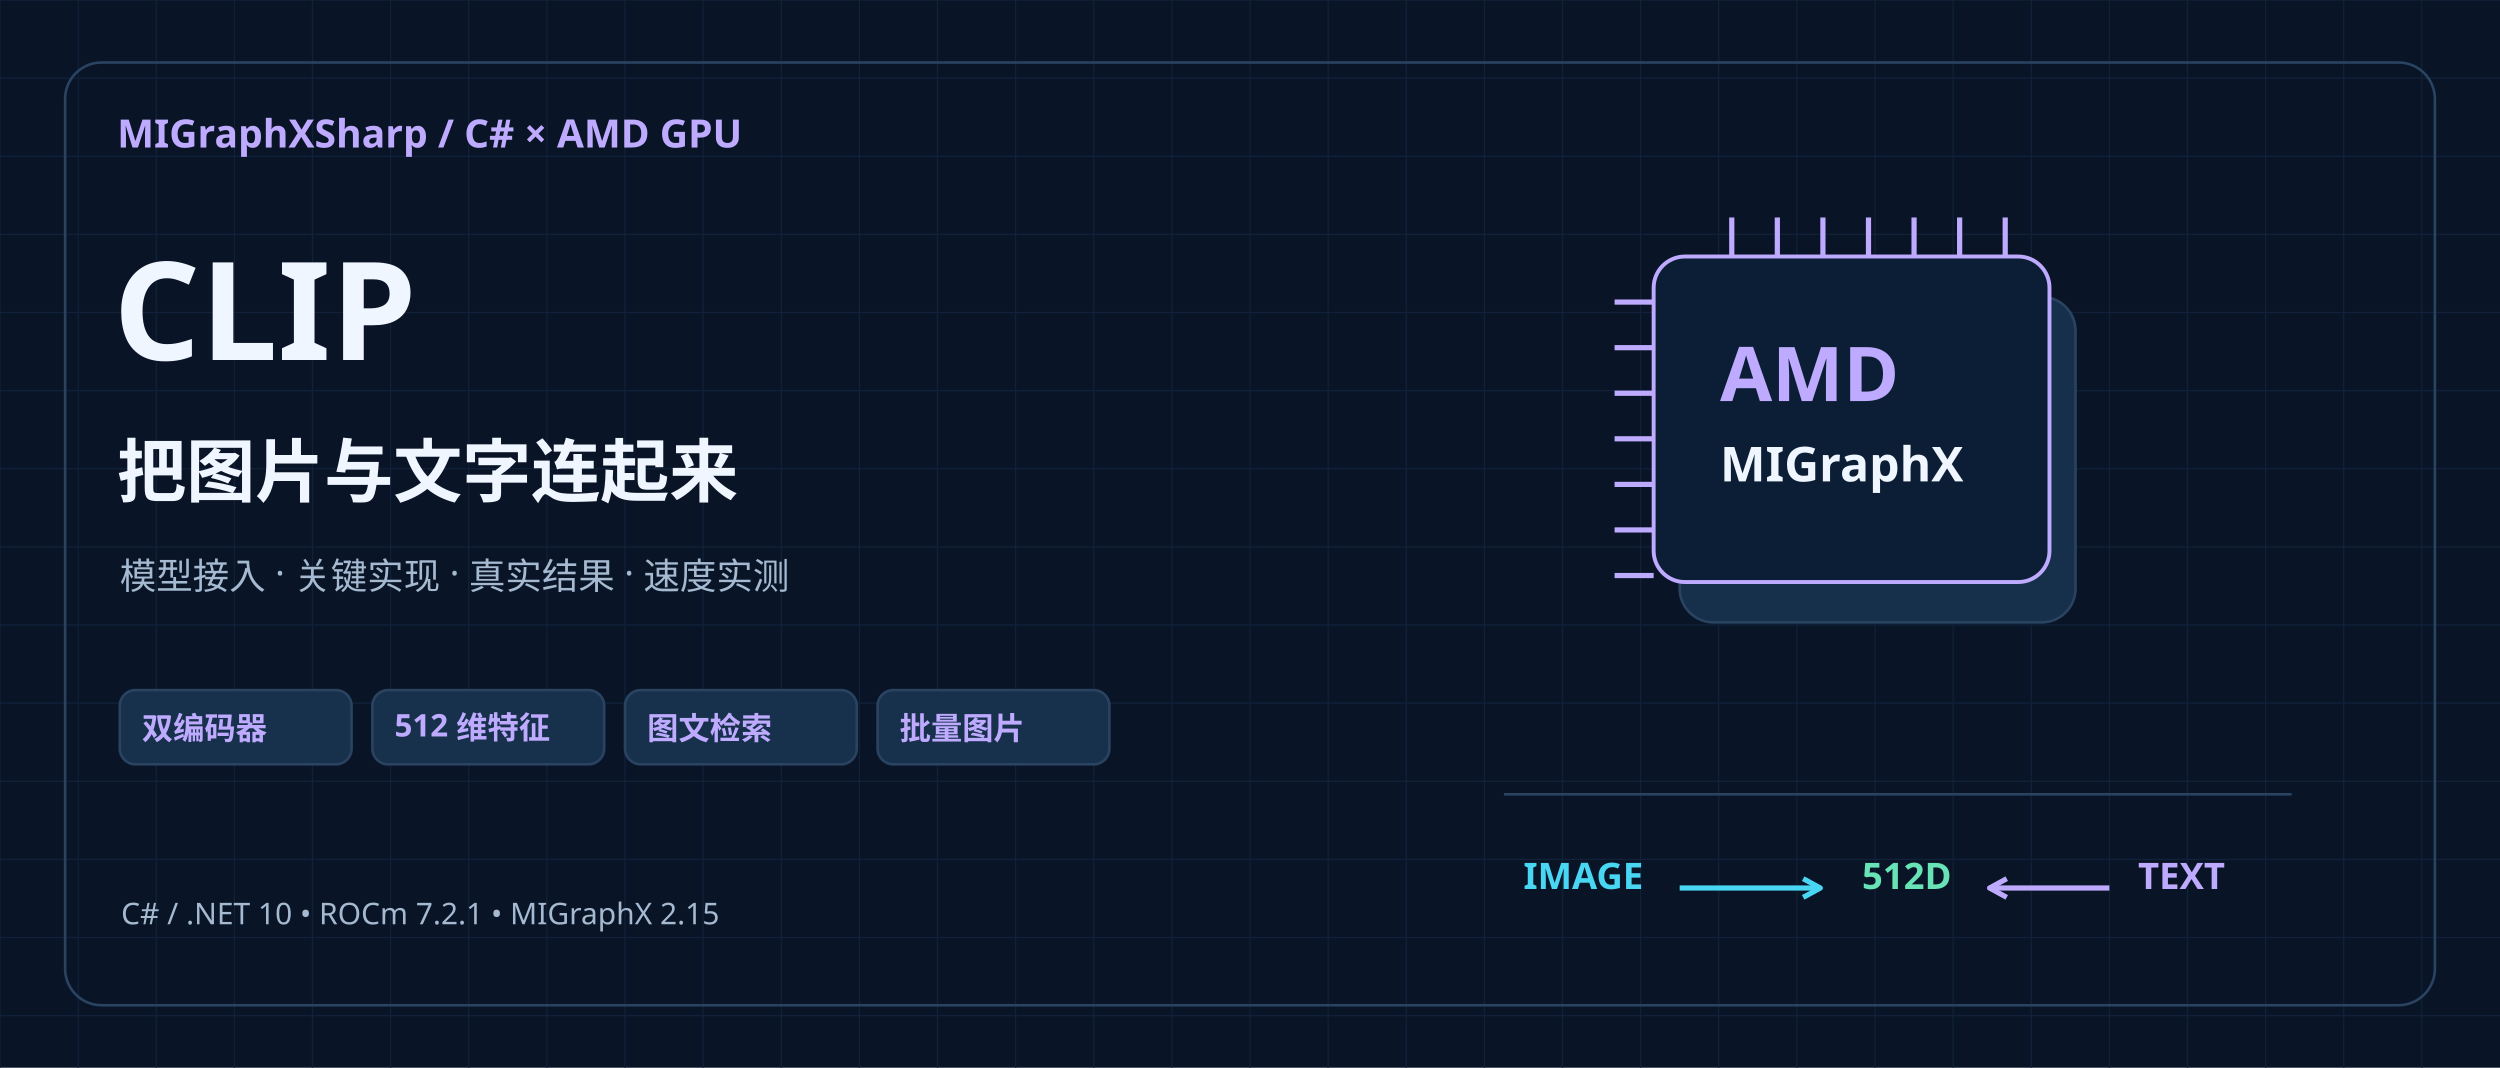
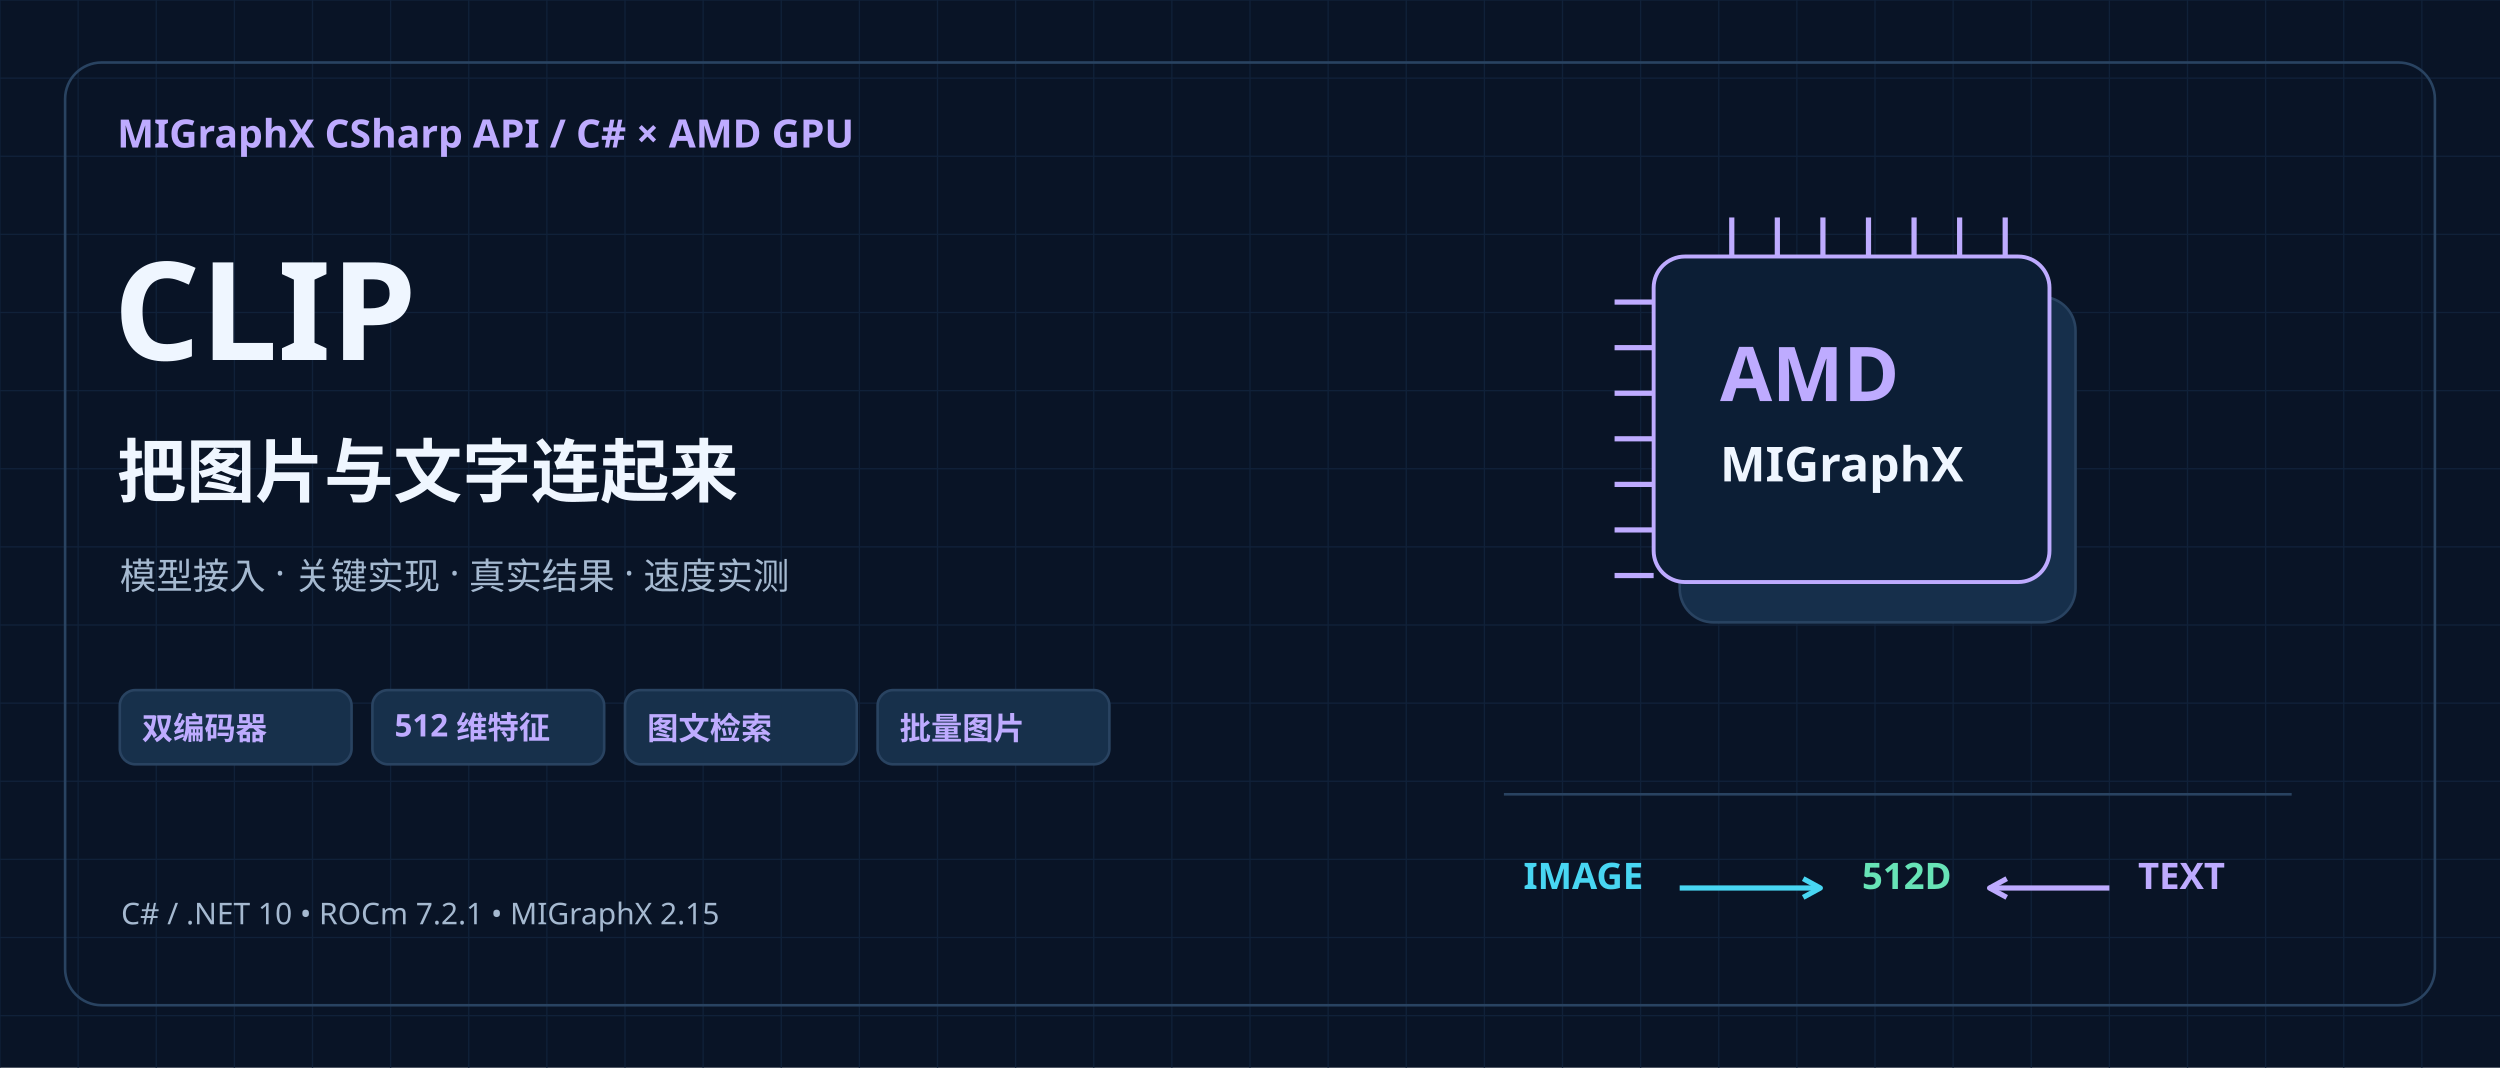
<svg xmlns="http://www.w3.org/2000/svg" width="1920" height="820" viewBox="0 0 1920 820">
  <rect width="1920" height="820" fill="#091426" />
  <polyline points="0,0 0,820" fill="none" stroke="#102139" stroke-width="1" stroke-linejoin="round" />
  <polyline points="60,0 60,820" fill="none" stroke="#102139" stroke-width="1" stroke-linejoin="round" />
  <polyline points="120,0 120,820" fill="none" stroke="#102139" stroke-width="1" stroke-linejoin="round" />
  <polyline points="180,0 180,820" fill="none" stroke="#102139" stroke-width="1" stroke-linejoin="round" />
  <polyline points="240,0 240,820" fill="none" stroke="#102139" stroke-width="1" stroke-linejoin="round" />
  <polyline points="300,0 300,820" fill="none" stroke="#102139" stroke-width="1" stroke-linejoin="round" />
  <polyline points="360,0 360,820" fill="none" stroke="#102139" stroke-width="1" stroke-linejoin="round" />
  <polyline points="420,0 420,820" fill="none" stroke="#102139" stroke-width="1" stroke-linejoin="round" />
  <polyline points="480,0 480,820" fill="none" stroke="#102139" stroke-width="1" stroke-linejoin="round" />
  <polyline points="540,0 540,820" fill="none" stroke="#102139" stroke-width="1" stroke-linejoin="round" />
  <polyline points="600,0 600,820" fill="none" stroke="#102139" stroke-width="1" stroke-linejoin="round" />
  <polyline points="660,0 660,820" fill="none" stroke="#102139" stroke-width="1" stroke-linejoin="round" />
  <polyline points="720,0 720,820" fill="none" stroke="#102139" stroke-width="1" stroke-linejoin="round" />
  <polyline points="780,0 780,820" fill="none" stroke="#102139" stroke-width="1" stroke-linejoin="round" />
  <polyline points="840,0 840,820" fill="none" stroke="#102139" stroke-width="1" stroke-linejoin="round" />
  <polyline points="900,0 900,820" fill="none" stroke="#102139" stroke-width="1" stroke-linejoin="round" />
  <polyline points="960,0 960,820" fill="none" stroke="#102139" stroke-width="1" stroke-linejoin="round" />
  <polyline points="1020,0 1020,820" fill="none" stroke="#102139" stroke-width="1" stroke-linejoin="round" />
  <polyline points="1080,0 1080,820" fill="none" stroke="#102139" stroke-width="1" stroke-linejoin="round" />
  <polyline points="1140,0 1140,820" fill="none" stroke="#102139" stroke-width="1" stroke-linejoin="round" />
  <polyline points="1200,0 1200,820" fill="none" stroke="#102139" stroke-width="1" stroke-linejoin="round" />
  <polyline points="1260,0 1260,820" fill="none" stroke="#102139" stroke-width="1" stroke-linejoin="round" />
  <polyline points="1320,0 1320,820" fill="none" stroke="#102139" stroke-width="1" stroke-linejoin="round" />
  <polyline points="1380,0 1380,820" fill="none" stroke="#102139" stroke-width="1" stroke-linejoin="round" />
  <polyline points="1440,0 1440,820" fill="none" stroke="#102139" stroke-width="1" stroke-linejoin="round" />
  <polyline points="1500,0 1500,820" fill="none" stroke="#102139" stroke-width="1" stroke-linejoin="round" />
  <polyline points="1560,0 1560,820" fill="none" stroke="#102139" stroke-width="1" stroke-linejoin="round" />
  <polyline points="1620,0 1620,820" fill="none" stroke="#102139" stroke-width="1" stroke-linejoin="round" />
  <polyline points="1680,0 1680,820" fill="none" stroke="#102139" stroke-width="1" stroke-linejoin="round" />
  <polyline points="1740,0 1740,820" fill="none" stroke="#102139" stroke-width="1" stroke-linejoin="round" />
  <polyline points="1800,0 1800,820" fill="none" stroke="#102139" stroke-width="1" stroke-linejoin="round" />
  <polyline points="1860,0 1860,820" fill="none" stroke="#102139" stroke-width="1" stroke-linejoin="round" />
  <polyline points="0,0 1920,0" fill="none" stroke="#102139" stroke-width="1" stroke-linejoin="round" />
  <polyline points="0,60 1920,60" fill="none" stroke="#102139" stroke-width="1" stroke-linejoin="round" />
  <polyline points="0,120 1920,120" fill="none" stroke="#102139" stroke-width="1" stroke-linejoin="round" />
  <polyline points="0,180 1920,180" fill="none" stroke="#102139" stroke-width="1" stroke-linejoin="round" />
  <polyline points="0,240 1920,240" fill="none" stroke="#102139" stroke-width="1" stroke-linejoin="round" />
  <polyline points="0,300 1920,300" fill="none" stroke="#102139" stroke-width="1" stroke-linejoin="round" />
  <polyline points="0,360 1920,360" fill="none" stroke="#102139" stroke-width="1" stroke-linejoin="round" />
  <polyline points="0,420 1920,420" fill="none" stroke="#102139" stroke-width="1" stroke-linejoin="round" />
  <polyline points="0,480 1920,480" fill="none" stroke="#102139" stroke-width="1" stroke-linejoin="round" />
  <polyline points="0,540 1920,540" fill="none" stroke="#102139" stroke-width="1" stroke-linejoin="round" />
  <polyline points="0,600 1920,600" fill="none" stroke="#102139" stroke-width="1" stroke-linejoin="round" />
  <polyline points="0,660 1920,660" fill="none" stroke="#102139" stroke-width="1" stroke-linejoin="round" />
  <polyline points="0,720 1920,720" fill="none" stroke="#102139" stroke-width="1" stroke-linejoin="round" />
  <polyline points="0,780 1920,780" fill="none" stroke="#102139" stroke-width="1" stroke-linejoin="round" />
  <rect x="50" y="48" width="1820" height="724" rx="28" fill="none" stroke="#294361" stroke-width="2" />
-   <text x="90" y="90" font-size="30" fill="#beabff" font-family="Microsoft YaHei" font-weight="700" dominant-baseline="text-before-edge">MIGraphXSharp   /   C# × AMD GPU</text>
+   <text x="90" y="90" font-size="30" fill="#beabff" font-family="Microsoft YaHei" font-weight="700" dominant-baseline="text-before-edge">MIGraphX CSharp API   /   C# × AMD GPU</text>
  <text x="87" y="195" font-size="105" fill="#eff6ff" font-family="Microsoft YaHei" font-weight="700" dominant-baseline="text-before-edge">CLIP</text>
  <text x="90" y="335" font-size="53" fill="#eff6ff" font-family="Microsoft YaHei" font-weight="700" dominant-baseline="text-before-edge">把图片与文字连起来</text>
  <text x="92" y="428" font-size="28" fill="#a5b9d0" font-family="Microsoft YaHei" font-weight="400" dominant-baseline="text-before-edge">模型接入 · 关键实现 · 真实结果 · 速度实测</text>
  <rect x="1290" y="228" width="304" height="250" rx="26" fill="#162f4b" stroke="#294361" stroke-width="2" />
  <rect x="1270" y="197" width="304" height="250" rx="24" fill="#0c1e35" stroke="#beabff" stroke-width="3" />
  <polyline points="1330,167 1330,197" fill="none" stroke="#beabff" stroke-width="4" stroke-linejoin="round" />
  <polyline points="1240,232 1270,232" fill="none" stroke="#beabff" stroke-width="4" stroke-linejoin="round" />
  <polyline points="1365,167 1365,197" fill="none" stroke="#beabff" stroke-width="4" stroke-linejoin="round" />
  <polyline points="1240,267 1270,267" fill="none" stroke="#beabff" stroke-width="4" stroke-linejoin="round" />
  <polyline points="1400,167 1400,197" fill="none" stroke="#beabff" stroke-width="4" stroke-linejoin="round" />
  <polyline points="1240,302 1270,302" fill="none" stroke="#beabff" stroke-width="4" stroke-linejoin="round" />
  <polyline points="1435,167 1435,197" fill="none" stroke="#beabff" stroke-width="4" stroke-linejoin="round" />
  <polyline points="1240,337 1270,337" fill="none" stroke="#beabff" stroke-width="4" stroke-linejoin="round" />
  <polyline points="1470,167 1470,197" fill="none" stroke="#beabff" stroke-width="4" stroke-linejoin="round" />
  <polyline points="1240,372 1270,372" fill="none" stroke="#beabff" stroke-width="4" stroke-linejoin="round" />
  <polyline points="1505,167 1505,197" fill="none" stroke="#beabff" stroke-width="4" stroke-linejoin="round" />
  <polyline points="1240,407 1270,407" fill="none" stroke="#beabff" stroke-width="4" stroke-linejoin="round" />
  <polyline points="1540,167 1540,197" fill="none" stroke="#beabff" stroke-width="4" stroke-linejoin="round" />
  <polyline points="1240,442 1270,442" fill="none" stroke="#beabff" stroke-width="4" stroke-linejoin="round" />
  <text x="1321" y="263" font-size="58" fill="#beabff" font-family="Microsoft YaHei" font-weight="700" dominant-baseline="text-before-edge">AMD</text>
  <text x="1321" y="341" font-size="37" fill="#eff6ff" font-family="Microsoft YaHei" font-weight="700" dominant-baseline="text-before-edge">MIGraphX</text>
  <rect x="92" y="530" width="178" height="57" rx="12" fill="#17304b" stroke="#294361" stroke-width="2" />
  <text x="109" y="547" font-size="24" fill="#beabff" font-family="Microsoft YaHei" font-weight="700" dominant-baseline="text-before-edge">双编码器</text>
  <rect x="286" y="530" width="178" height="57" rx="12" fill="#17304b" stroke="#294361" stroke-width="2" />
  <text x="303" y="547" font-size="24" fill="#beabff" font-family="Microsoft YaHei" font-weight="700" dominant-baseline="text-before-edge">512 维特征</text>
  <rect x="480" y="530" width="178" height="57" rx="12" fill="#17304b" stroke="#294361" stroke-width="2" />
  <text x="497" y="547" font-size="24" fill="#beabff" font-family="Microsoft YaHei" font-weight="700" dominant-baseline="text-before-edge">图文检索</text>
  <rect x="674" y="530" width="178" height="57" rx="12" fill="#17304b" stroke="#294361" stroke-width="2" />
  <text x="691" y="547" font-size="24" fill="#beabff" font-family="Microsoft YaHei" font-weight="700" dominant-baseline="text-before-edge">批量图片</text>
  <polyline points="1155,610 1760,610" fill="none" stroke="#294361" stroke-width="2" stroke-linejoin="round" />
  <text x="1170" y="661" font-size="28" fill="#48d6f2" font-family="Microsoft YaHei" font-weight="700" dominant-baseline="text-before-edge">IMAGE</text>
  <text x="1430" y="661" font-size="28" fill="#67e3b6" font-family="Microsoft YaHei" font-weight="700" dominant-baseline="text-before-edge">512D</text>
  <text x="1642" y="661" font-size="28" fill="#beabff" font-family="Microsoft YaHei" font-weight="700" dominant-baseline="text-before-edge">TEXT</text>
  <polyline points="1290,682 1398,682" fill="none" stroke="#48d6f2" stroke-width="4" stroke-linejoin="round" />
  <polyline points="1384.836,689.191 1398,682 1384.836,674.809" fill="none" stroke="#48d6f2" stroke-width="4" stroke-linejoin="round" />
  <polyline points="1620,682 1528,682" fill="none" stroke="#beabff" stroke-width="4" stroke-linejoin="round" />
  <polyline points="1541.164,674.809 1528,682 1541.164,689.191" fill="none" stroke="#beabff" stroke-width="4" stroke-linejoin="round" />
  <text x="93" y="692" font-size="23" fill="#a5b9d0" font-family="Microsoft YaHei" font-weight="400" dominant-baseline="text-before-edge">C# / .NET 10     •     ROCm 7.2.1     •     MIGraphX 2.15</text>
</svg>
